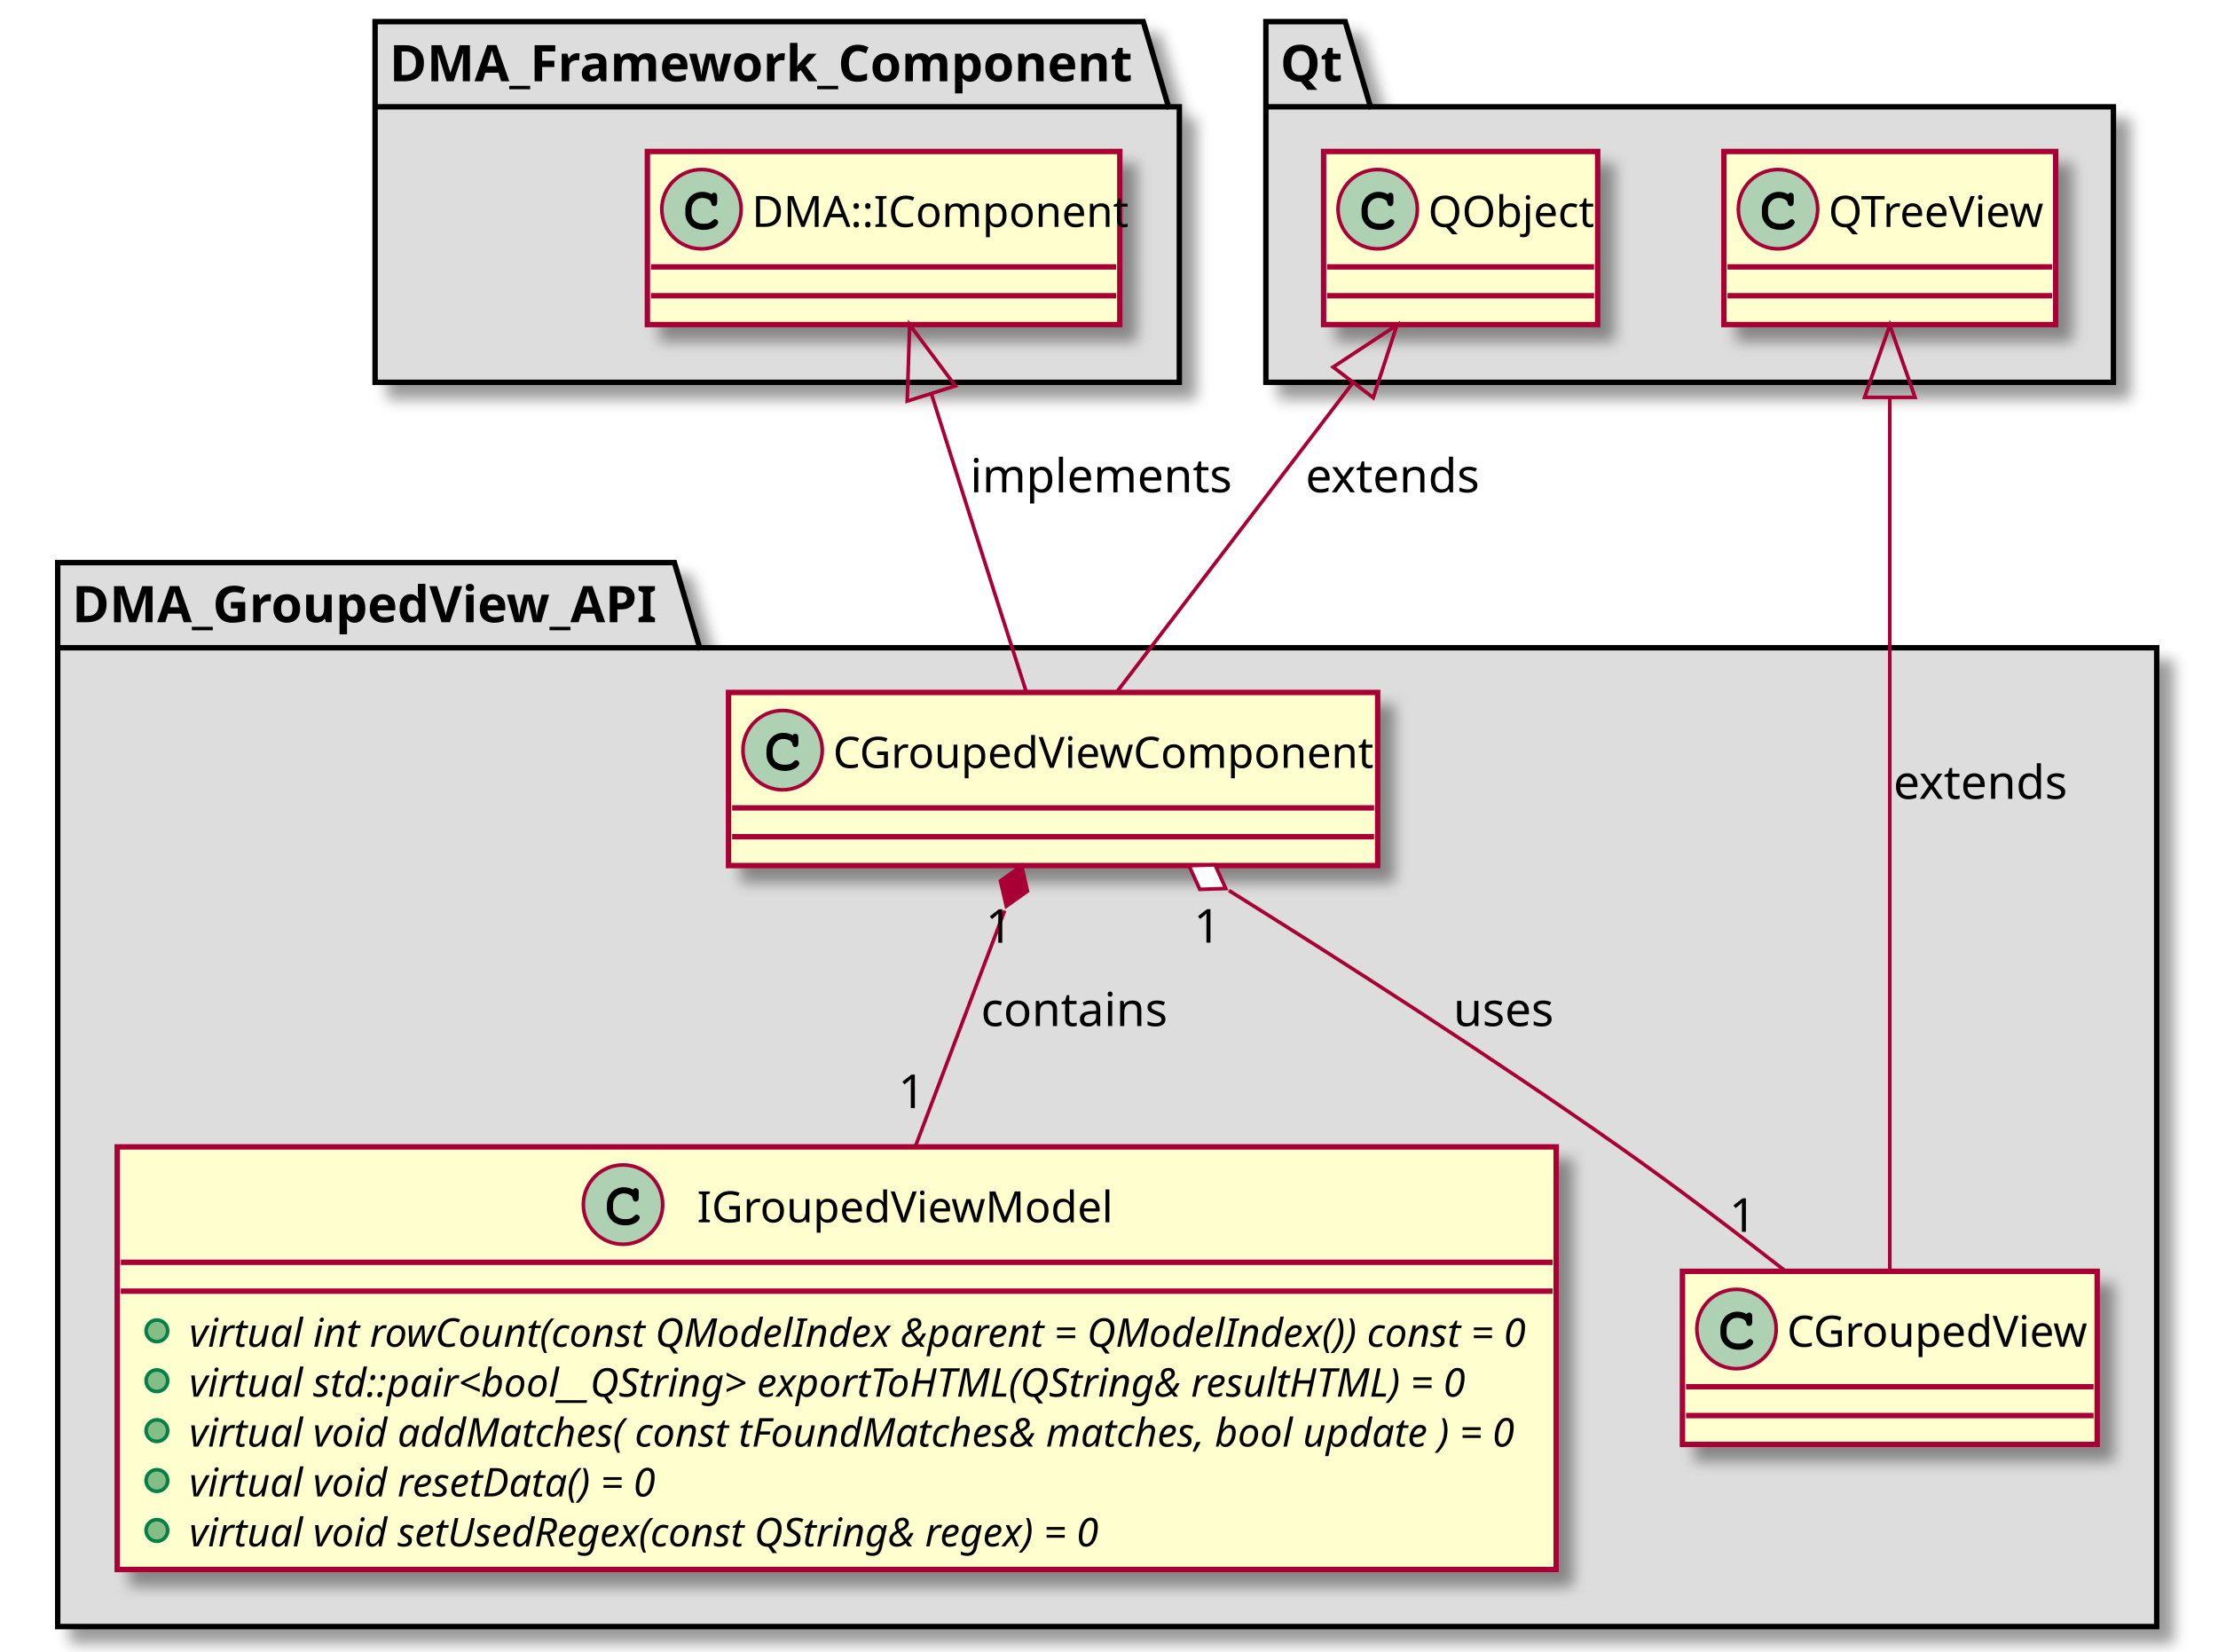
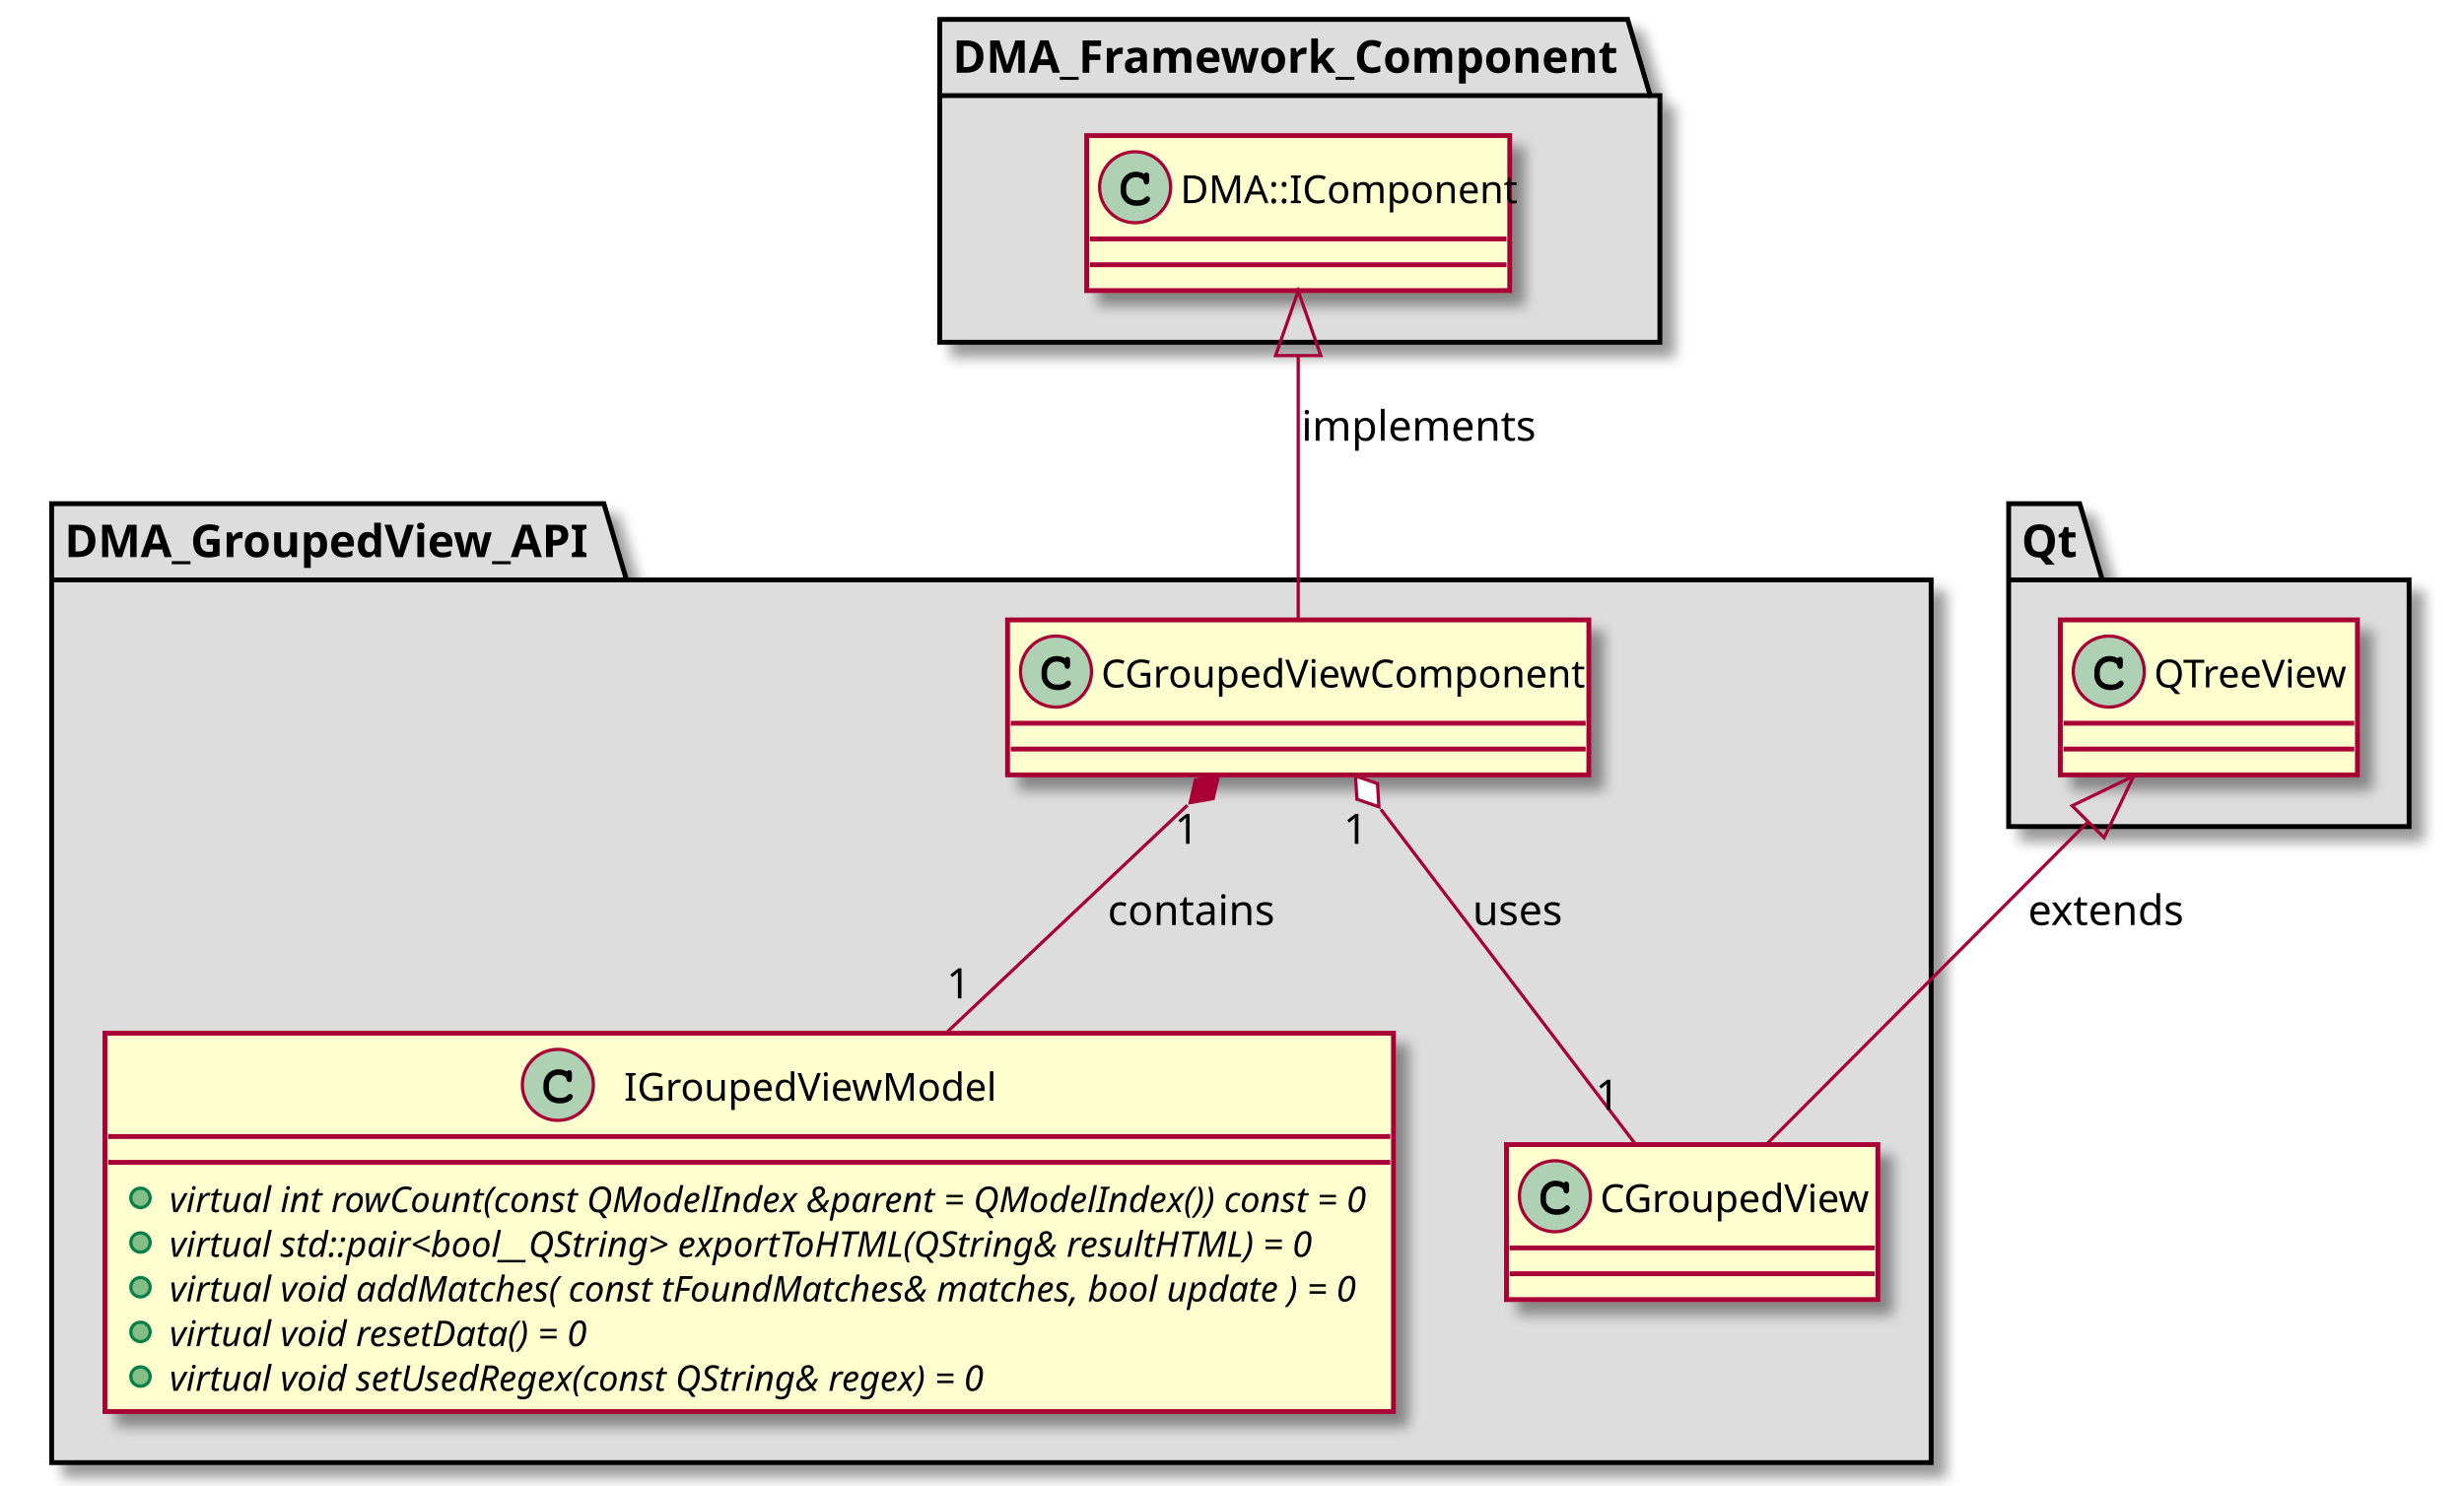
- <svg xmlns="http://www.w3.org/2000/svg" contentScriptType="application/ecmascript" contentStyleType="text/css" height="458px" preserveAspectRatio="none" style="width:615px;height:458px;background:#FEFEFE;" version="1.1" viewBox="0 0 615 458" width="615px" zoomAndPan="magnify">
+ <svg xmlns="http://www.w3.org/2000/svg" contentScriptType="application/ecmascript" contentStyleType="text/css" height="460px" preserveAspectRatio="none" style="width:763px;height:460px;background:#FEFEFE;" version="1.1" viewBox="0 0 763 460" width="763px" zoomAndPan="magnify">
  <defs>
-     <filter height="300%" id="fqrckn95zkjzu" width="300%" x="-1" y="-1">
+     <filter height="300%" id="fv2ckm7ep2w8b" width="300%" x="-1" y="-1">
      <feGaussianBlur result="blurOut" stdDeviation="2.0" />
      <feColorMatrix in="blurOut" result="blurOut2" type="matrix" values="0 0 0 0 0 0 0 0 0 0 0 0 0 0 0 0 0 0 .4 0" />
      <feOffset dx="4.0" dy="4.0" in="blurOut2" result="blurOut3" />
      <feBlend in="SourceGraphic" in2="blurOut3" mode="normal" />
    </filter>
  </defs>
  <g>
-     <polygon fill="#DDDDDD" filter="url(#fqrckn95zkjzu)" points="104,6,317,6,324,29.609,327,29.609,327,106,104,106,104,6" style="stroke:#000000;stroke-width:1.5;" />
-     <line style="stroke:#000000;stroke-width:1.5;" x1="104" x2="324" y1="29.609" y2="29.609" />
-     <text fill="#000000" font-family="sans-serif" font-size="14" font-weight="bold" lengthAdjust="spacingAndGlyphs" textLength="207" x="108" y="22.533">DMA_Framework_Component</text>
-     <polygon fill="#DDDDDD" filter="url(#fqrckn95zkjzu)" points="16,156,187,156,194,179.609,598,179.609,598,451,16,451,16,156" style="stroke:#000000;stroke-width:1.5;" />
+     <polygon fill="#DDDDDD" filter="url(#fv2ckm7ep2w8b)" points="291,6,504,6,511,29.609,514,29.609,514,106,291,106,291,6" style="stroke:#000000;stroke-width:1.5;" />
+     <line style="stroke:#000000;stroke-width:1.5;" x1="291" x2="511" y1="29.609" y2="29.609" />
+     <text fill="#000000" font-family="sans-serif" font-size="14" font-weight="bold" lengthAdjust="spacingAndGlyphs" textLength="207" x="295" y="22.533">DMA_Framework_Component</text>
+     <polygon fill="#DDDDDD" filter="url(#fv2ckm7ep2w8b)" points="16,156,187,156,194,179.609,598,179.609,598,453,16,453,16,156" style="stroke:#000000;stroke-width:1.5;" />
    <line style="stroke:#000000;stroke-width:1.5;" x1="16" x2="194" y1="179.609" y2="179.609" />
    <text fill="#000000" font-family="sans-serif" font-size="14" font-weight="bold" lengthAdjust="spacingAndGlyphs" textLength="165" x="20" y="172.533">DMA_GroupedView_API</text>
-     <polygon fill="#DDDDDD" filter="url(#fqrckn95zkjzu)" points="351,6,373,6,380,29.609,586,29.609,586,106,351,106,351,6" style="stroke:#000000;stroke-width:1.5;" />
-     <line style="stroke:#000000;stroke-width:1.5;" x1="351" x2="380" y1="29.609" y2="29.609" />
-     <text fill="#000000" font-family="sans-serif" font-size="14" font-weight="bold" lengthAdjust="spacingAndGlyphs" textLength="16" x="355" y="22.533">Qt</text>
-     <rect codeLine="8" fill="#FEFECE" filter="url(#fqrckn95zkjzu)" height="48" id="DMA::IComponent" style="stroke:#A80036;stroke-width:1.5;" width="131" x="179.5" y="42" />
-     <ellipse cx="194.5" cy="58" fill="#ADD1B2" rx="11" ry="11" style="stroke:#A80036;stroke-width:1.0;" />
-     <path d="M197.266,53.875 Q197.422,53.656 197.609,53.547 Q197.797,53.438 198.016,53.438 Q198.391,53.438 198.625,53.695 Q198.859,53.953 198.859,54.562 L198.859,56.016 Q198.859,56.625 198.625,56.891 Q198.391,57.156 198.016,57.156 Q197.672,57.156 197.469,56.953 Q197.266,56.766 197.156,56.25 Q197.109,55.891 196.922,55.703 Q196.594,55.328 195.984,55.109 Q195.375,54.891 194.75,54.891 Q193.984,54.891 193.352,55.219 Q192.719,55.547 192.227,56.297 Q191.734,57.047 191.734,58.078 L191.734,59.172 Q191.734,60.406 192.625,61.227 Q193.516,62.047 195.109,62.047 Q196.047,62.047 196.703,61.797 Q197.094,61.641 197.516,61.203 Q197.781,60.938 197.93,60.859 Q198.078,60.781 198.281,60.781 Q198.609,60.781 198.867,61.039 Q199.125,61.297 199.125,61.641 Q199.125,61.984 198.781,62.391 Q198.281,62.969 197.484,63.297 Q196.406,63.75 195.109,63.75 Q193.594,63.75 192.391,63.125 Q191.406,62.625 190.719,61.555 Q190.031,60.484 190.031,59.203 L190.031,58.047 Q190.031,56.719 190.648,55.57 Q191.266,54.422 192.359,53.805 Q193.453,53.188 194.688,53.188 Q195.422,53.188 196.07,53.352 Q196.719,53.516 197.266,53.875 Z " fill="#000000" />
-     <text fill="#000000" font-family="sans-serif" font-size="12" lengthAdjust="spacingAndGlyphs" textLength="99" x="208.5" y="62.91">DMA::IComponent</text>
-     <line style="stroke:#A80036;stroke-width:1.5;" x1="180.5" x2="309.5" y1="74" y2="74" />
-     <line style="stroke:#A80036;stroke-width:1.5;" x1="180.5" x2="309.5" y1="82" y2="82" />
-     <rect codeLine="17" fill="#FEFECE" filter="url(#fqrckn95zkjzu)" height="48" id="CGroupedView" style="stroke:#A80036;stroke-width:1.5;" width="115" x="466.5" y="352.5" />
-     <ellipse cx="481.5" cy="368.5" fill="#ADD1B2" rx="11" ry="11" style="stroke:#A80036;stroke-width:1.0;" />
-     <path d="M484.266,364.375 Q484.422,364.156 484.609,364.047 Q484.797,363.938 485.016,363.938 Q485.391,363.938 485.625,364.195 Q485.859,364.453 485.859,365.062 L485.859,366.516 Q485.859,367.125 485.625,367.391 Q485.391,367.656 485.016,367.656 Q484.672,367.656 484.469,367.453 Q484.266,367.266 484.156,366.75 Q484.109,366.391 483.922,366.203 Q483.594,365.828 482.984,365.609 Q482.375,365.391 481.75,365.391 Q480.984,365.391 480.352,365.719 Q479.719,366.047 479.227,366.797 Q478.734,367.547 478.734,368.578 L478.734,369.672 Q478.734,370.906 479.625,371.727 Q480.516,372.547 482.109,372.547 Q483.047,372.547 483.703,372.297 Q484.094,372.141 484.516,371.703 Q484.781,371.438 484.93,371.359 Q485.078,371.281 485.281,371.281 Q485.609,371.281 485.867,371.539 Q486.125,371.797 486.125,372.141 Q486.125,372.484 485.781,372.891 Q485.281,373.469 484.484,373.797 Q483.406,374.25 482.109,374.25 Q480.594,374.25 479.391,373.625 Q478.406,373.125 477.719,372.055 Q477.031,370.984 477.031,369.703 L477.031,368.547 Q477.031,367.219 477.648,366.07 Q478.266,364.922 479.359,364.305 Q480.453,363.688 481.688,363.688 Q482.422,363.688 483.07,363.852 Q483.719,364.016 484.266,364.375 Z " fill="#000000" />
-     <text fill="#000000" font-family="sans-serif" font-size="12" lengthAdjust="spacingAndGlyphs" textLength="83" x="495.5" y="373.41">CGroupedView</text>
-     <line style="stroke:#A80036;stroke-width:1.5;" x1="467.5" x2="580.5" y1="384.5" y2="384.5" />
-     <line style="stroke:#A80036;stroke-width:1.5;" x1="467.5" x2="580.5" y1="392.5" y2="392.5" />
-     <rect codeLine="21" fill="#FEFECE" filter="url(#fqrckn95zkjzu)" height="48" id="CGroupedViewComponent" style="stroke:#A80036;stroke-width:1.5;" width="180" x="202" y="192" />
-     <ellipse cx="217" cy="208" fill="#ADD1B2" rx="11" ry="11" style="stroke:#A80036;stroke-width:1.0;" />
-     <path d="M219.766,203.875 Q219.922,203.656 220.109,203.547 Q220.297,203.438 220.516,203.438 Q220.891,203.438 221.125,203.695 Q221.359,203.953 221.359,204.562 L221.359,206.016 Q221.359,206.625 221.125,206.891 Q220.891,207.156 220.516,207.156 Q220.172,207.156 219.969,206.953 Q219.766,206.766 219.656,206.25 Q219.609,205.891 219.422,205.703 Q219.094,205.328 218.484,205.109 Q217.875,204.891 217.25,204.891 Q216.484,204.891 215.852,205.219 Q215.219,205.547 214.727,206.297 Q214.234,207.047 214.234,208.078 L214.234,209.172 Q214.234,210.406 215.125,211.227 Q216.016,212.047 217.609,212.047 Q218.547,212.047 219.203,211.797 Q219.594,211.641 220.016,211.203 Q220.281,210.938 220.43,210.859 Q220.578,210.781 220.781,210.781 Q221.109,210.781 221.367,211.039 Q221.625,211.297 221.625,211.641 Q221.625,211.984 221.281,212.391 Q220.781,212.969 219.984,213.297 Q218.906,213.75 217.609,213.75 Q216.094,213.75 214.891,213.125 Q213.906,212.625 213.219,211.555 Q212.531,210.484 212.531,209.203 L212.531,208.047 Q212.531,206.719 213.148,205.57 Q213.766,204.422 214.859,203.805 Q215.953,203.188 217.188,203.188 Q217.922,203.188 218.57,203.352 Q219.219,203.516 219.766,203.875 Z " fill="#000000" />
-     <text fill="#000000" font-family="sans-serif" font-size="12" lengthAdjust="spacingAndGlyphs" textLength="148" x="231" y="212.91">CGroupedViewComponent</text>
-     <line style="stroke:#A80036;stroke-width:1.5;" x1="203" x2="381" y1="224" y2="224" />
-     <line style="stroke:#A80036;stroke-width:1.5;" x1="203" x2="381" y1="232" y2="232" />
-     <rect codeLine="25" fill="#FEFECE" filter="url(#fqrckn95zkjzu)" height="117.18" id="IGroupedViewModel" style="stroke:#A80036;stroke-width:1.5;" width="399" x="32.5" y="318" />
-     <ellipse cx="172.75" cy="334" fill="#ADD1B2" rx="11" ry="11" style="stroke:#A80036;stroke-width:1.0;" />
-     <path d="M175.516,329.875 Q175.672,329.656 175.859,329.547 Q176.047,329.438 176.266,329.438 Q176.641,329.438 176.875,329.695 Q177.109,329.953 177.109,330.562 L177.109,332.016 Q177.109,332.625 176.875,332.891 Q176.641,333.156 176.266,333.156 Q175.922,333.156 175.719,332.953 Q175.516,332.766 175.406,332.25 Q175.359,331.891 175.172,331.703 Q174.844,331.328 174.234,331.109 Q173.625,330.891 173,330.891 Q172.234,330.891 171.602,331.219 Q170.969,331.547 170.477,332.297 Q169.984,333.047 169.984,334.078 L169.984,335.172 Q169.984,336.406 170.875,337.227 Q171.766,338.047 173.359,338.047 Q174.297,338.047 174.953,337.797 Q175.344,337.641 175.766,337.203 Q176.031,336.938 176.18,336.859 Q176.328,336.781 176.531,336.781 Q176.859,336.781 177.117,337.039 Q177.375,337.297 177.375,337.641 Q177.375,337.984 177.031,338.391 Q176.531,338.969 175.734,339.297 Q174.656,339.75 173.359,339.75 Q171.844,339.75 170.641,339.125 Q169.656,338.625 168.969,337.555 Q168.281,336.484 168.281,335.203 L168.281,334.047 Q168.281,332.719 168.898,331.57 Q169.516,330.422 170.609,329.805 Q171.703,329.188 172.938,329.188 Q173.672,329.188 174.32,329.352 Q174.969,329.516 175.516,329.875 Z " fill="#000000" />
-     <text fill="#000000" font-family="sans-serif" font-size="12" lengthAdjust="spacingAndGlyphs" textLength="110" x="193.25" y="338.91">IGroupedViewModel</text>
-     <line style="stroke:#A80036;stroke-width:1.5;" x1="33.5" x2="430.5" y1="350" y2="350" />
-     <line style="stroke:#A80036;stroke-width:1.5;" x1="33.5" x2="430.5" y1="358" y2="358" />
-     <ellipse cx="43.5" cy="369" fill="#84BE84" rx="3" ry="3" style="stroke:#038048;stroke-width:1.0;" />
-     <text fill="#000000" font-family="sans-serif" font-size="11" font-style="italic" lengthAdjust="spacingAndGlyphs" textLength="373" x="52.5" y="373.419">virtual int rowCount(const QModelIndex &amp;parent = QModelIndex()) const = 0</text>
-     <ellipse cx="43.5" cy="382.836" fill="#84BE84" rx="3" ry="3" style="stroke:#038048;stroke-width:1.0;" />
-     <text fill="#000000" font-family="sans-serif" font-size="11" font-style="italic" lengthAdjust="spacingAndGlyphs" textLength="366" x="52.5" y="387.255">virtual std::pair&lt;bool__QString&gt; exportToHTML(QString&amp; resultHTML) = 0</text>
-     <ellipse cx="43.5" cy="396.672" fill="#84BE84" rx="3" ry="3" style="stroke:#038048;stroke-width:1.0;" />
-     <text fill="#000000" font-family="sans-serif" font-size="11" font-style="italic" lengthAdjust="spacingAndGlyphs" textLength="370" x="52.5" y="401.091">virtual void addMatches( const tFoundMatches&amp; matches, bool update ) = 0</text>
-     <ellipse cx="43.5" cy="410.508" fill="#84BE84" rx="3" ry="3" style="stroke:#038048;stroke-width:1.0;" />
-     <text fill="#000000" font-family="sans-serif" font-size="11" font-style="italic" lengthAdjust="spacingAndGlyphs" textLength="130" x="52.5" y="414.927">virtual void resetData() = 0</text>
-     <ellipse cx="43.5" cy="424.344" fill="#84BE84" rx="3" ry="3" style="stroke:#038048;stroke-width:1.0;" />
-     <text fill="#000000" font-family="sans-serif" font-size="11" font-style="italic" lengthAdjust="spacingAndGlyphs" textLength="260" x="52.5" y="428.763">virtual void setUsedRegex(const QString&amp; regex) = 0</text>
-     <rect codeLine="39" fill="#FEFECE" filter="url(#fqrckn95zkjzu)" height="48" id="QObject" style="stroke:#A80036;stroke-width:1.5;" width="76" x="367" y="42" />
-     <ellipse cx="382" cy="58" fill="#ADD1B2" rx="11" ry="11" style="stroke:#A80036;stroke-width:1.0;" />
-     <path d="M384.766,53.875 Q384.922,53.656 385.109,53.547 Q385.297,53.438 385.516,53.438 Q385.891,53.438 386.125,53.695 Q386.359,53.953 386.359,54.562 L386.359,56.016 Q386.359,56.625 386.125,56.891 Q385.891,57.156 385.516,57.156 Q385.172,57.156 384.969,56.953 Q384.766,56.766 384.656,56.25 Q384.609,55.891 384.422,55.703 Q384.094,55.328 383.484,55.109 Q382.875,54.891 382.25,54.891 Q381.484,54.891 380.852,55.219 Q380.219,55.547 379.727,56.297 Q379.234,57.047 379.234,58.078 L379.234,59.172 Q379.234,60.406 380.125,61.227 Q381.016,62.047 382.609,62.047 Q383.547,62.047 384.203,61.797 Q384.594,61.641 385.016,61.203 Q385.281,60.938 385.43,60.859 Q385.578,60.781 385.781,60.781 Q386.109,60.781 386.367,61.039 Q386.625,61.297 386.625,61.641 Q386.625,61.984 386.281,62.391 Q385.781,62.969 384.984,63.297 Q383.906,63.75 382.609,63.75 Q381.094,63.75 379.891,63.125 Q378.906,62.625 378.219,61.555 Q377.531,60.484 377.531,59.203 L377.531,58.047 Q377.531,56.719 378.148,55.57 Q378.766,54.422 379.859,53.805 Q380.953,53.188 382.188,53.188 Q382.922,53.188 383.57,53.352 Q384.219,53.516 384.766,53.875 Z " fill="#000000" />
-     <text fill="#000000" font-family="sans-serif" font-size="12" lengthAdjust="spacingAndGlyphs" textLength="44" x="396" y="62.91">QObject</text>
-     <line style="stroke:#A80036;stroke-width:1.5;" x1="368" x2="442" y1="74" y2="74" />
-     <line style="stroke:#A80036;stroke-width:1.5;" x1="368" x2="442" y1="82" y2="82" />
-     <rect codeLine="43" fill="#FEFECE" filter="url(#fqrckn95zkjzu)" height="48" id="QTreeView" style="stroke:#A80036;stroke-width:1.5;" width="92" x="478" y="42" />
-     <ellipse cx="493" cy="58" fill="#ADD1B2" rx="11" ry="11" style="stroke:#A80036;stroke-width:1.0;" />
-     <path d="M495.766,53.875 Q495.922,53.656 496.109,53.547 Q496.297,53.438 496.516,53.438 Q496.891,53.438 497.125,53.695 Q497.359,53.953 497.359,54.562 L497.359,56.016 Q497.359,56.625 497.125,56.891 Q496.891,57.156 496.516,57.156 Q496.172,57.156 495.969,56.953 Q495.766,56.766 495.656,56.25 Q495.609,55.891 495.422,55.703 Q495.094,55.328 494.484,55.109 Q493.875,54.891 493.25,54.891 Q492.484,54.891 491.852,55.219 Q491.219,55.547 490.727,56.297 Q490.234,57.047 490.234,58.078 L490.234,59.172 Q490.234,60.406 491.125,61.227 Q492.016,62.047 493.609,62.047 Q494.547,62.047 495.203,61.797 Q495.594,61.641 496.016,61.203 Q496.281,60.938 496.43,60.859 Q496.578,60.781 496.781,60.781 Q497.109,60.781 497.367,61.039 Q497.625,61.297 497.625,61.641 Q497.625,61.984 497.281,62.391 Q496.781,62.969 495.984,63.297 Q494.906,63.75 493.609,63.75 Q492.094,63.75 490.891,63.125 Q489.906,62.625 489.219,61.555 Q488.531,60.484 488.531,59.203 L488.531,58.047 Q488.531,56.719 489.148,55.57 Q489.766,54.422 490.859,53.805 Q491.953,53.188 493.188,53.188 Q493.922,53.188 494.57,53.352 Q495.219,53.516 495.766,53.875 Z " fill="#000000" />
-     <text fill="#000000" font-family="sans-serif" font-size="12" lengthAdjust="spacingAndGlyphs" textLength="60" x="507" y="62.91">QTreeView</text>
-     <line style="stroke:#A80036;stroke-width:1.5;" x1="479" x2="569" y1="74" y2="74" />
-     <line style="stroke:#A80036;stroke-width:1.5;" x1="479" x2="569" y1="82" y2="82" />
-     <path codeLine="50" d="M524,110.261 C524,176.589 524,301.117 524,352.464 " fill="none" id="QTreeView-backto-CGroupedView" style="stroke:#A80036;stroke-width:1.0;" />
-     <polygon fill="none" points="517,110.188,524,90.188,531,110.188,517,110.188" style="stroke:#A80036;stroke-width:1.0;" />
-     <text fill="#000000" font-family="sans-serif" font-size="13" lengthAdjust="spacingAndGlyphs" textLength="46" x="525" y="221.495">extends</text>
-     <path codeLine="51" d="M258.301,109.327 C261.47,119.384 264.848,130.074 268,140 C273.503,157.33 279.766,176.897 284.514,191.698 " fill="none" id="DMA::IComponent-backto-CGroupedViewComponent" style="stroke:#A80036;stroke-width:1.0;" />
-     <polygon fill="none" points="251.552,111.202,252.225,90.023,264.906,106.999,251.552,111.202" style="stroke:#A80036;stroke-width:1.0;" />
-     <text fill="#000000" font-family="sans-serif" font-size="13" lengthAdjust="spacingAndGlyphs" textLength="67" x="269" y="136.495">implements</text>
-     <path codeLine="52" d="M375.067,106.205 C354.322,133.375 327.39,168.648 309.905,191.549 " fill="none" id="QObject-backto-CGroupedViewComponent" style="stroke:#A80036;stroke-width:1.0;" />
-     <polygon fill="none" points="369.643,101.773,387.344,90.125,380.77,110.269,369.643,101.773" style="stroke:#A80036;stroke-width:1.0;" />
-     <text fill="#000000" font-family="sans-serif" font-size="13" lengthAdjust="spacingAndGlyphs" textLength="46" x="362" y="136.495">extends</text>
-     <path codeLine="55" d="M340.752,246.914 C372.1,266.502 413.464,293.011 449,318 C464.434,328.853 481.137,341.559 494.853,352.263 " fill="none" id="CGroupedViewComponent-backto-CGroupedView" style="stroke:#A80036;stroke-width:1.0;" />
-     <polygon fill="#FEFEFE" points="329.686,240.026,332.667,246.592,339.874,246.366,336.894,239.8,329.686,240.026" style="stroke:#A80036;stroke-width:1.0;" />
-     <text fill="#000000" font-family="sans-serif" font-size="13" lengthAdjust="spacingAndGlyphs" textLength="28" x="403" y="284.495">uses</text>
-     <text fill="#000000" font-family="sans-serif" font-size="13" lengthAdjust="spacingAndGlyphs" textLength="7" x="331.019" y="261.37">1</text>
-     <text fill="#000000" font-family="sans-serif" font-size="13" lengthAdjust="spacingAndGlyphs" textLength="7" x="479.487" y="341.542">1</text>
-     <path codeLine="56" d="M278.57,252.477 C271.286,271.719 262.103,295.978 253.82,317.858 " fill="none" id="CGroupedViewComponent-backto-IGroupedViewModel" style="stroke:#A80036;stroke-width:1.0;" />
-     <polygon fill="#A80036" points="283.275,240.047,277.41,244.242,279.026,251.27,284.891,247.075,283.275,240.047" style="stroke:#A80036;stroke-width:1.0;" />
-     <text fill="#000000" font-family="sans-serif" font-size="13" lengthAdjust="spacingAndGlyphs" textLength="49" x="272" y="284.495">contains</text>
-     <text fill="#000000" font-family="sans-serif" font-size="13" lengthAdjust="spacingAndGlyphs" textLength="7" x="273.295" y="261.396">1</text>
-     <text fill="#000000" font-family="sans-serif" font-size="13" lengthAdjust="spacingAndGlyphs" textLength="7" x="249.053" y="307.242">1</text>
+     <polygon fill="#DDDDDD" filter="url(#fv2ckm7ep2w8b)" points="622,156,644,156,651,179.609,746,179.609,746,256,622,256,622,156" style="stroke:#000000;stroke-width:1.5;" />
+     <line style="stroke:#000000;stroke-width:1.5;" x1="622" x2="651" y1="179.609" y2="179.609" />
+     <text fill="#000000" font-family="sans-serif" font-size="14" font-weight="bold" lengthAdjust="spacingAndGlyphs" textLength="16" x="626" y="172.533">Qt</text>
+     <rect codeLine="8" fill="#FEFECE" filter="url(#fv2ckm7ep2w8b)" height="48" id="DMA::IComponent" style="stroke:#A80036;stroke-width:1.5;" width="131" x="336.5" y="42" />
+     <ellipse cx="351.5" cy="58" fill="#ADD1B2" rx="11" ry="11" style="stroke:#A80036;stroke-width:1.0;" />
+     <path d="M354.266,53.875 Q354.422,53.656 354.609,53.547 Q354.797,53.438 355.016,53.438 Q355.391,53.438 355.625,53.695 Q355.859,53.953 355.859,54.562 L355.859,56.016 Q355.859,56.625 355.625,56.891 Q355.391,57.156 355.016,57.156 Q354.672,57.156 354.469,56.953 Q354.266,56.766 354.156,56.25 Q354.109,55.891 353.922,55.703 Q353.594,55.328 352.984,55.109 Q352.375,54.891 351.75,54.891 Q350.984,54.891 350.352,55.219 Q349.719,55.547 349.227,56.297 Q348.734,57.047 348.734,58.078 L348.734,59.172 Q348.734,60.406 349.625,61.227 Q350.516,62.047 352.109,62.047 Q353.047,62.047 353.703,61.797 Q354.094,61.641 354.516,61.203 Q354.781,60.938 354.93,60.859 Q355.078,60.781 355.281,60.781 Q355.609,60.781 355.867,61.039 Q356.125,61.297 356.125,61.641 Q356.125,61.984 355.781,62.391 Q355.281,62.969 354.484,63.297 Q353.406,63.75 352.109,63.75 Q350.594,63.75 349.391,63.125 Q348.406,62.625 347.719,61.555 Q347.031,60.484 347.031,59.203 L347.031,58.047 Q347.031,56.719 347.648,55.57 Q348.266,54.422 349.359,53.805 Q350.453,53.188 351.688,53.188 Q352.422,53.188 353.07,53.352 Q353.719,53.516 354.266,53.875 Z " fill="#000000" />
+     <text fill="#000000" font-family="sans-serif" font-size="12" lengthAdjust="spacingAndGlyphs" textLength="99" x="365.5" y="62.91">DMA::IComponent</text>
+     <line style="stroke:#A80036;stroke-width:1.5;" x1="337.5" x2="466.5" y1="74" y2="74" />
+     <line style="stroke:#A80036;stroke-width:1.5;" x1="337.5" x2="466.5" y1="82" y2="82" />
+     <rect codeLine="17" fill="#FEFECE" filter="url(#fv2ckm7ep2w8b)" height="48" id="CGroupedView" style="stroke:#A80036;stroke-width:1.5;" width="115" x="466.5" y="354.5" />
+     <ellipse cx="481.5" cy="370.5" fill="#ADD1B2" rx="11" ry="11" style="stroke:#A80036;stroke-width:1.0;" />
+     <path d="M484.266,366.375 Q484.422,366.156 484.609,366.047 Q484.797,365.938 485.016,365.938 Q485.391,365.938 485.625,366.195 Q485.859,366.453 485.859,367.062 L485.859,368.516 Q485.859,369.125 485.625,369.391 Q485.391,369.656 485.016,369.656 Q484.672,369.656 484.469,369.453 Q484.266,369.266 484.156,368.75 Q484.109,368.391 483.922,368.203 Q483.594,367.828 482.984,367.609 Q482.375,367.391 481.75,367.391 Q480.984,367.391 480.352,367.719 Q479.719,368.047 479.227,368.797 Q478.734,369.547 478.734,370.578 L478.734,371.672 Q478.734,372.906 479.625,373.727 Q480.516,374.547 482.109,374.547 Q483.047,374.547 483.703,374.297 Q484.094,374.141 484.516,373.703 Q484.781,373.438 484.93,373.359 Q485.078,373.281 485.281,373.281 Q485.609,373.281 485.867,373.539 Q486.125,373.797 486.125,374.141 Q486.125,374.484 485.781,374.891 Q485.281,375.469 484.484,375.797 Q483.406,376.25 482.109,376.25 Q480.594,376.25 479.391,375.625 Q478.406,375.125 477.719,374.055 Q477.031,372.984 477.031,371.703 L477.031,370.547 Q477.031,369.219 477.648,368.07 Q478.266,366.922 479.359,366.305 Q480.453,365.688 481.688,365.688 Q482.422,365.688 483.07,365.852 Q483.719,366.016 484.266,366.375 Z " fill="#000000" />
+     <text fill="#000000" font-family="sans-serif" font-size="12" lengthAdjust="spacingAndGlyphs" textLength="83" x="495.5" y="375.41">CGroupedView</text>
+     <line style="stroke:#A80036;stroke-width:1.5;" x1="467.5" x2="580.5" y1="386.5" y2="386.5" />
+     <line style="stroke:#A80036;stroke-width:1.5;" x1="467.5" x2="580.5" y1="394.5" y2="394.5" />
+     <rect codeLine="21" fill="#FEFECE" filter="url(#fv2ckm7ep2w8b)" height="48" id="CGroupedViewComponent" style="stroke:#A80036;stroke-width:1.5;" width="180" x="312" y="192" />
+     <ellipse cx="327" cy="208" fill="#ADD1B2" rx="11" ry="11" style="stroke:#A80036;stroke-width:1.0;" />
+     <path d="M329.766,203.875 Q329.922,203.656 330.109,203.547 Q330.297,203.438 330.516,203.438 Q330.891,203.438 331.125,203.695 Q331.359,203.953 331.359,204.562 L331.359,206.016 Q331.359,206.625 331.125,206.891 Q330.891,207.156 330.516,207.156 Q330.172,207.156 329.969,206.953 Q329.766,206.766 329.656,206.25 Q329.609,205.891 329.422,205.703 Q329.094,205.328 328.484,205.109 Q327.875,204.891 327.25,204.891 Q326.484,204.891 325.852,205.219 Q325.219,205.547 324.727,206.297 Q324.234,207.047 324.234,208.078 L324.234,209.172 Q324.234,210.406 325.125,211.227 Q326.016,212.047 327.609,212.047 Q328.547,212.047 329.203,211.797 Q329.594,211.641 330.016,211.203 Q330.281,210.938 330.43,210.859 Q330.578,210.781 330.781,210.781 Q331.109,210.781 331.367,211.039 Q331.625,211.297 331.625,211.641 Q331.625,211.984 331.281,212.391 Q330.781,212.969 329.984,213.297 Q328.906,213.75 327.609,213.75 Q326.094,213.75 324.891,213.125 Q323.906,212.625 323.219,211.555 Q322.531,210.484 322.531,209.203 L322.531,208.047 Q322.531,206.719 323.148,205.57 Q323.766,204.422 324.859,203.805 Q325.953,203.188 327.188,203.188 Q327.922,203.188 328.57,203.352 Q329.219,203.516 329.766,203.875 Z " fill="#000000" />
+     <text fill="#000000" font-family="sans-serif" font-size="12" lengthAdjust="spacingAndGlyphs" textLength="148" x="341" y="212.91">CGroupedViewComponent</text>
+     <line style="stroke:#A80036;stroke-width:1.5;" x1="313" x2="491" y1="224" y2="224" />
+     <line style="stroke:#A80036;stroke-width:1.5;" x1="313" x2="491" y1="232" y2="232" />
+     <rect codeLine="25" fill="#FEFECE" filter="url(#fv2ckm7ep2w8b)" height="117.18" id="IGroupedViewModel" style="stroke:#A80036;stroke-width:1.5;" width="399" x="32.5" y="320" />
+     <ellipse cx="172.75" cy="336" fill="#ADD1B2" rx="11" ry="11" style="stroke:#A80036;stroke-width:1.0;" />
+     <path d="M175.516,331.875 Q175.672,331.656 175.859,331.547 Q176.047,331.438 176.266,331.438 Q176.641,331.438 176.875,331.695 Q177.109,331.953 177.109,332.562 L177.109,334.016 Q177.109,334.625 176.875,334.891 Q176.641,335.156 176.266,335.156 Q175.922,335.156 175.719,334.953 Q175.516,334.766 175.406,334.25 Q175.359,333.891 175.172,333.703 Q174.844,333.328 174.234,333.109 Q173.625,332.891 173,332.891 Q172.234,332.891 171.602,333.219 Q170.969,333.547 170.477,334.297 Q169.984,335.047 169.984,336.078 L169.984,337.172 Q169.984,338.406 170.875,339.227 Q171.766,340.047 173.359,340.047 Q174.297,340.047 174.953,339.797 Q175.344,339.641 175.766,339.203 Q176.031,338.938 176.18,338.859 Q176.328,338.781 176.531,338.781 Q176.859,338.781 177.117,339.039 Q177.375,339.297 177.375,339.641 Q177.375,339.984 177.031,340.391 Q176.531,340.969 175.734,341.297 Q174.656,341.75 173.359,341.75 Q171.844,341.75 170.641,341.125 Q169.656,340.625 168.969,339.555 Q168.281,338.484 168.281,337.203 L168.281,336.047 Q168.281,334.719 168.898,333.57 Q169.516,332.422 170.609,331.805 Q171.703,331.188 172.938,331.188 Q173.672,331.188 174.32,331.352 Q174.969,331.516 175.516,331.875 Z " fill="#000000" />
+     <text fill="#000000" font-family="sans-serif" font-size="12" lengthAdjust="spacingAndGlyphs" textLength="110" x="193.25" y="340.91">IGroupedViewModel</text>
+     <line style="stroke:#A80036;stroke-width:1.5;" x1="33.5" x2="430.5" y1="352" y2="352" />
+     <line style="stroke:#A80036;stroke-width:1.5;" x1="33.5" x2="430.5" y1="360" y2="360" />
+     <ellipse cx="43.5" cy="371" fill="#84BE84" rx="3" ry="3" style="stroke:#038048;stroke-width:1.0;" />
+     <text fill="#000000" font-family="sans-serif" font-size="11" font-style="italic" lengthAdjust="spacingAndGlyphs" textLength="373" x="52.5" y="375.419">virtual int rowCount(const QModelIndex &amp;parent = QModelIndex()) const = 0</text>
+     <ellipse cx="43.5" cy="384.836" fill="#84BE84" rx="3" ry="3" style="stroke:#038048;stroke-width:1.0;" />
+     <text fill="#000000" font-family="sans-serif" font-size="11" font-style="italic" lengthAdjust="spacingAndGlyphs" textLength="366" x="52.5" y="389.255">virtual std::pair&lt;bool__QString&gt; exportToHTML(QString&amp; resultHTML) = 0</text>
+     <ellipse cx="43.5" cy="398.672" fill="#84BE84" rx="3" ry="3" style="stroke:#038048;stroke-width:1.0;" />
+     <text fill="#000000" font-family="sans-serif" font-size="11" font-style="italic" lengthAdjust="spacingAndGlyphs" textLength="370" x="52.5" y="403.091">virtual void addMatches( const tFoundMatches&amp; matches, bool update ) = 0</text>
+     <ellipse cx="43.5" cy="412.508" fill="#84BE84" rx="3" ry="3" style="stroke:#038048;stroke-width:1.0;" />
+     <text fill="#000000" font-family="sans-serif" font-size="11" font-style="italic" lengthAdjust="spacingAndGlyphs" textLength="130" x="52.5" y="416.927">virtual void resetData() = 0</text>
+     <ellipse cx="43.5" cy="426.344" fill="#84BE84" rx="3" ry="3" style="stroke:#038048;stroke-width:1.0;" />
+     <text fill="#000000" font-family="sans-serif" font-size="11" font-style="italic" lengthAdjust="spacingAndGlyphs" textLength="260" x="52.5" y="430.763">virtual void setUsedRegex(const QString&amp; regex) = 0</text>
+     <rect codeLine="39" fill="#FEFECE" filter="url(#fv2ckm7ep2w8b)" height="48" id="QTreeView" style="stroke:#A80036;stroke-width:1.5;" width="92" x="638" y="192" />
+     <ellipse cx="653" cy="208" fill="#ADD1B2" rx="11" ry="11" style="stroke:#A80036;stroke-width:1.0;" />
+     <path d="M655.766,203.875 Q655.922,203.656 656.109,203.547 Q656.297,203.438 656.516,203.438 Q656.891,203.438 657.125,203.695 Q657.359,203.953 657.359,204.562 L657.359,206.016 Q657.359,206.625 657.125,206.891 Q656.891,207.156 656.516,207.156 Q656.172,207.156 655.969,206.953 Q655.766,206.766 655.656,206.25 Q655.609,205.891 655.422,205.703 Q655.094,205.328 654.484,205.109 Q653.875,204.891 653.25,204.891 Q652.484,204.891 651.852,205.219 Q651.219,205.547 650.727,206.297 Q650.234,207.047 650.234,208.078 L650.234,209.172 Q650.234,210.406 651.125,211.227 Q652.016,212.047 653.609,212.047 Q654.547,212.047 655.203,211.797 Q655.594,211.641 656.016,211.203 Q656.281,210.938 656.43,210.859 Q656.578,210.781 656.781,210.781 Q657.109,210.781 657.367,211.039 Q657.625,211.297 657.625,211.641 Q657.625,211.984 657.281,212.391 Q656.781,212.969 655.984,213.297 Q654.906,213.75 653.609,213.75 Q652.094,213.75 650.891,213.125 Q649.906,212.625 649.219,211.555 Q648.531,210.484 648.531,209.203 L648.531,208.047 Q648.531,206.719 649.148,205.57 Q649.766,204.422 650.859,203.805 Q651.953,203.188 653.188,203.188 Q653.922,203.188 654.57,203.352 Q655.219,203.516 655.766,203.875 Z " fill="#000000" />
+     <text fill="#000000" font-family="sans-serif" font-size="12" lengthAdjust="spacingAndGlyphs" textLength="60" x="667" y="212.91">QTreeView</text>
+     <line style="stroke:#A80036;stroke-width:1.5;" x1="639" x2="729" y1="224" y2="224" />
+     <line style="stroke:#A80036;stroke-width:1.5;" x1="639" x2="729" y1="232" y2="232" />
+     <path codeLine="46" d="M646.267,254.851 C615.474,285.74 572.96,328.387 547.034,354.394 " fill="none" id="QTreeView-backto-CGroupedView" style="stroke:#A80036;stroke-width:1.0;" />
+     <polygon fill="none" points="641.657,249.56,660.735,240.338,651.572,259.444,641.657,249.56" style="stroke:#A80036;stroke-width:1.0;" />
+     <text fill="#000000" font-family="sans-serif" font-size="13" lengthAdjust="spacingAndGlyphs" textLength="46" x="628" y="286.495">extends</text>
+     <path codeLine="47" d="M402,110.517 C402,137.019 402,169.842 402,191.549 " fill="none" id="DMA::IComponent-backto-CGroupedViewComponent" style="stroke:#A80036;stroke-width:1.0;" />
+     <polygon fill="none" points="395,110.125,402,90.125,409,110.125,395,110.125" style="stroke:#A80036;stroke-width:1.0;" />
+     <text fill="#000000" font-family="sans-serif" font-size="13" lengthAdjust="spacingAndGlyphs" textLength="67" x="403" y="136.495">implements</text>
+     <path codeLine="50" d="M427.613,250.695 C451.264,281.811 485.765,327.199 506.437,354.394 " fill="none" id="CGroupedViewComponent-backto-CGroupedView" style="stroke:#A80036;stroke-width:1.0;" />
+     <polygon fill="#FEFEFE" points="419.74,240.338,420.186,247.535,427.002,249.891,426.555,242.694,419.74,240.338" style="stroke:#A80036;stroke-width:1.0;" />
+     <text fill="#000000" font-family="sans-serif" font-size="13" lengthAdjust="spacingAndGlyphs" textLength="28" x="456" y="286.495">uses</text>
+     <text fill="#000000" font-family="sans-serif" font-size="13" lengthAdjust="spacingAndGlyphs" textLength="7" x="416.033" y="261.352">1</text>
+     <text fill="#000000" font-family="sans-serif" font-size="13" lengthAdjust="spacingAndGlyphs" textLength="7" x="494.04" y="343.707">1</text>
+     <path codeLine="51" d="M367.669,249.412 C346.292,269.595 318.18,296.136 293.093,319.821 " fill="none" id="CGroupedViewComponent-backto-IGroupedViewModel" style="stroke:#A80036;stroke-width:1.0;" />
+     <polygon fill="#A80036" points="377.281,240.338,370.172,241.548,368.555,248.576,375.664,247.365,377.281,240.338" style="stroke:#A80036;stroke-width:1.0;" />
+     <text fill="#000000" font-family="sans-serif" font-size="13" lengthAdjust="spacingAndGlyphs" textLength="49" x="343" y="286.495">contains</text>
+     <text fill="#000000" font-family="sans-serif" font-size="13" lengthAdjust="spacingAndGlyphs" textLength="7" x="363.755" y="261.352">1</text>
+     <text fill="#000000" font-family="sans-serif" font-size="13" lengthAdjust="spacingAndGlyphs" textLength="7" x="293.112" y="309.2">1</text>
  </g>
</svg>
